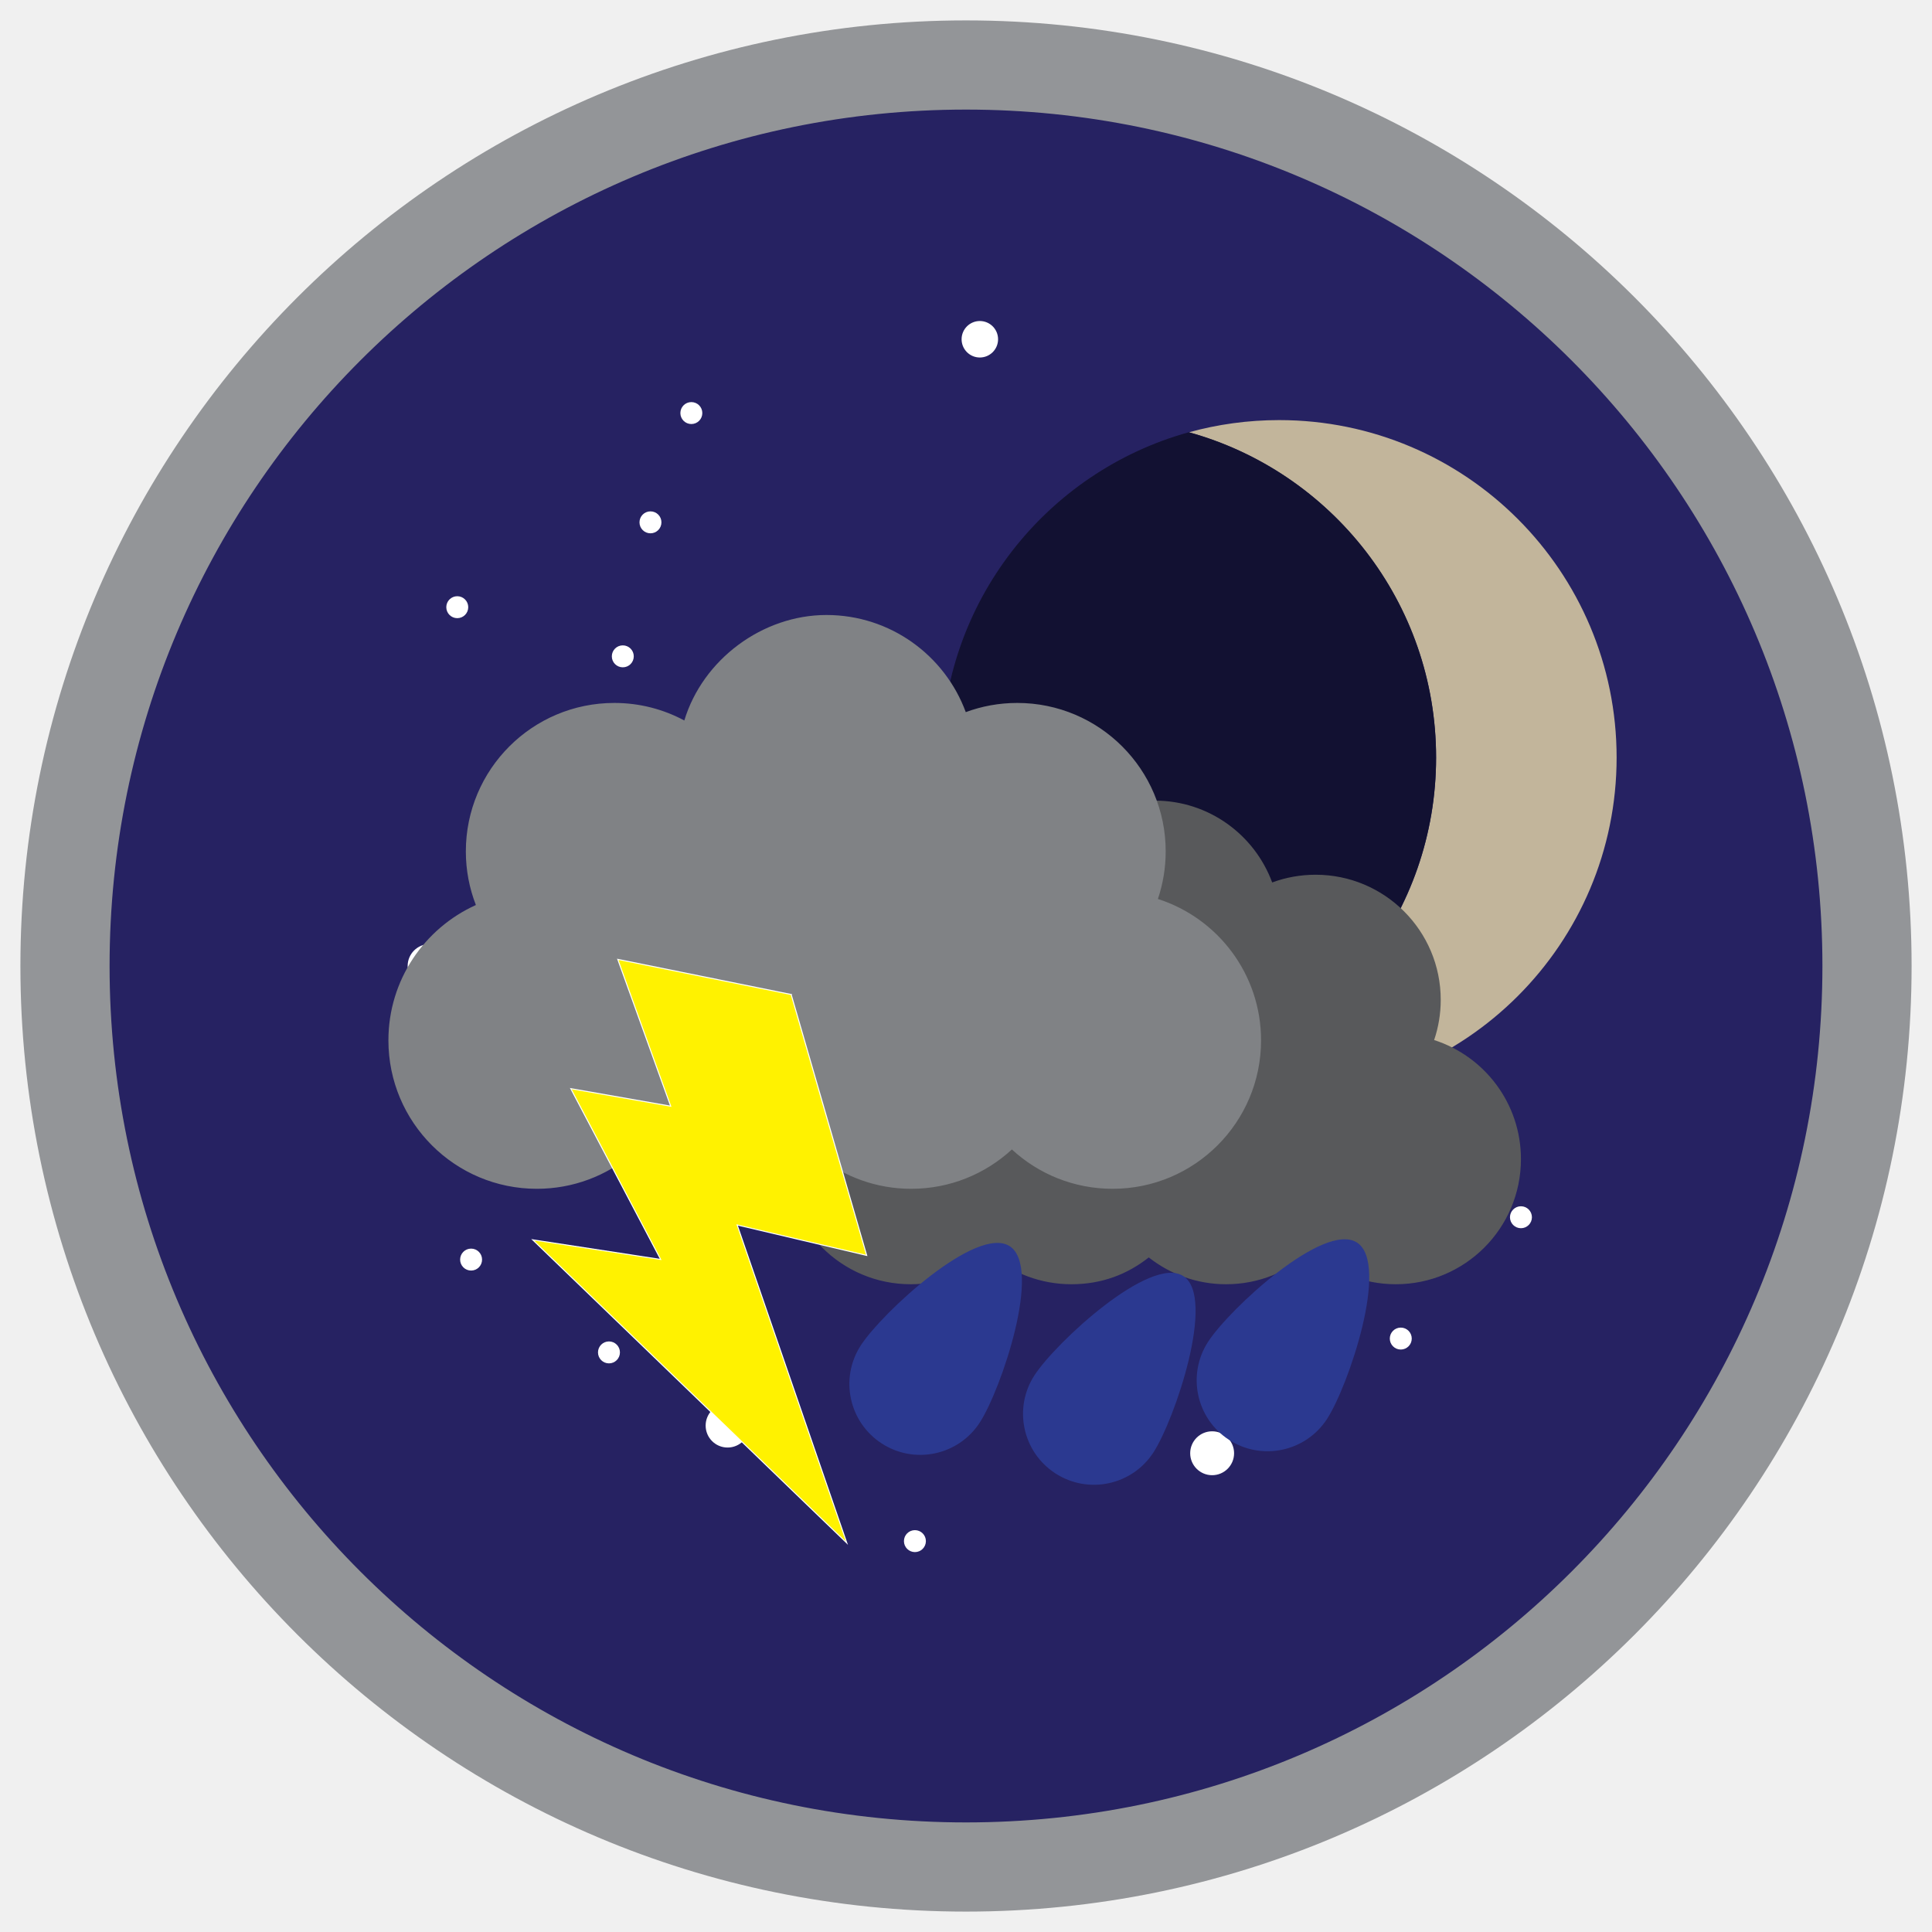
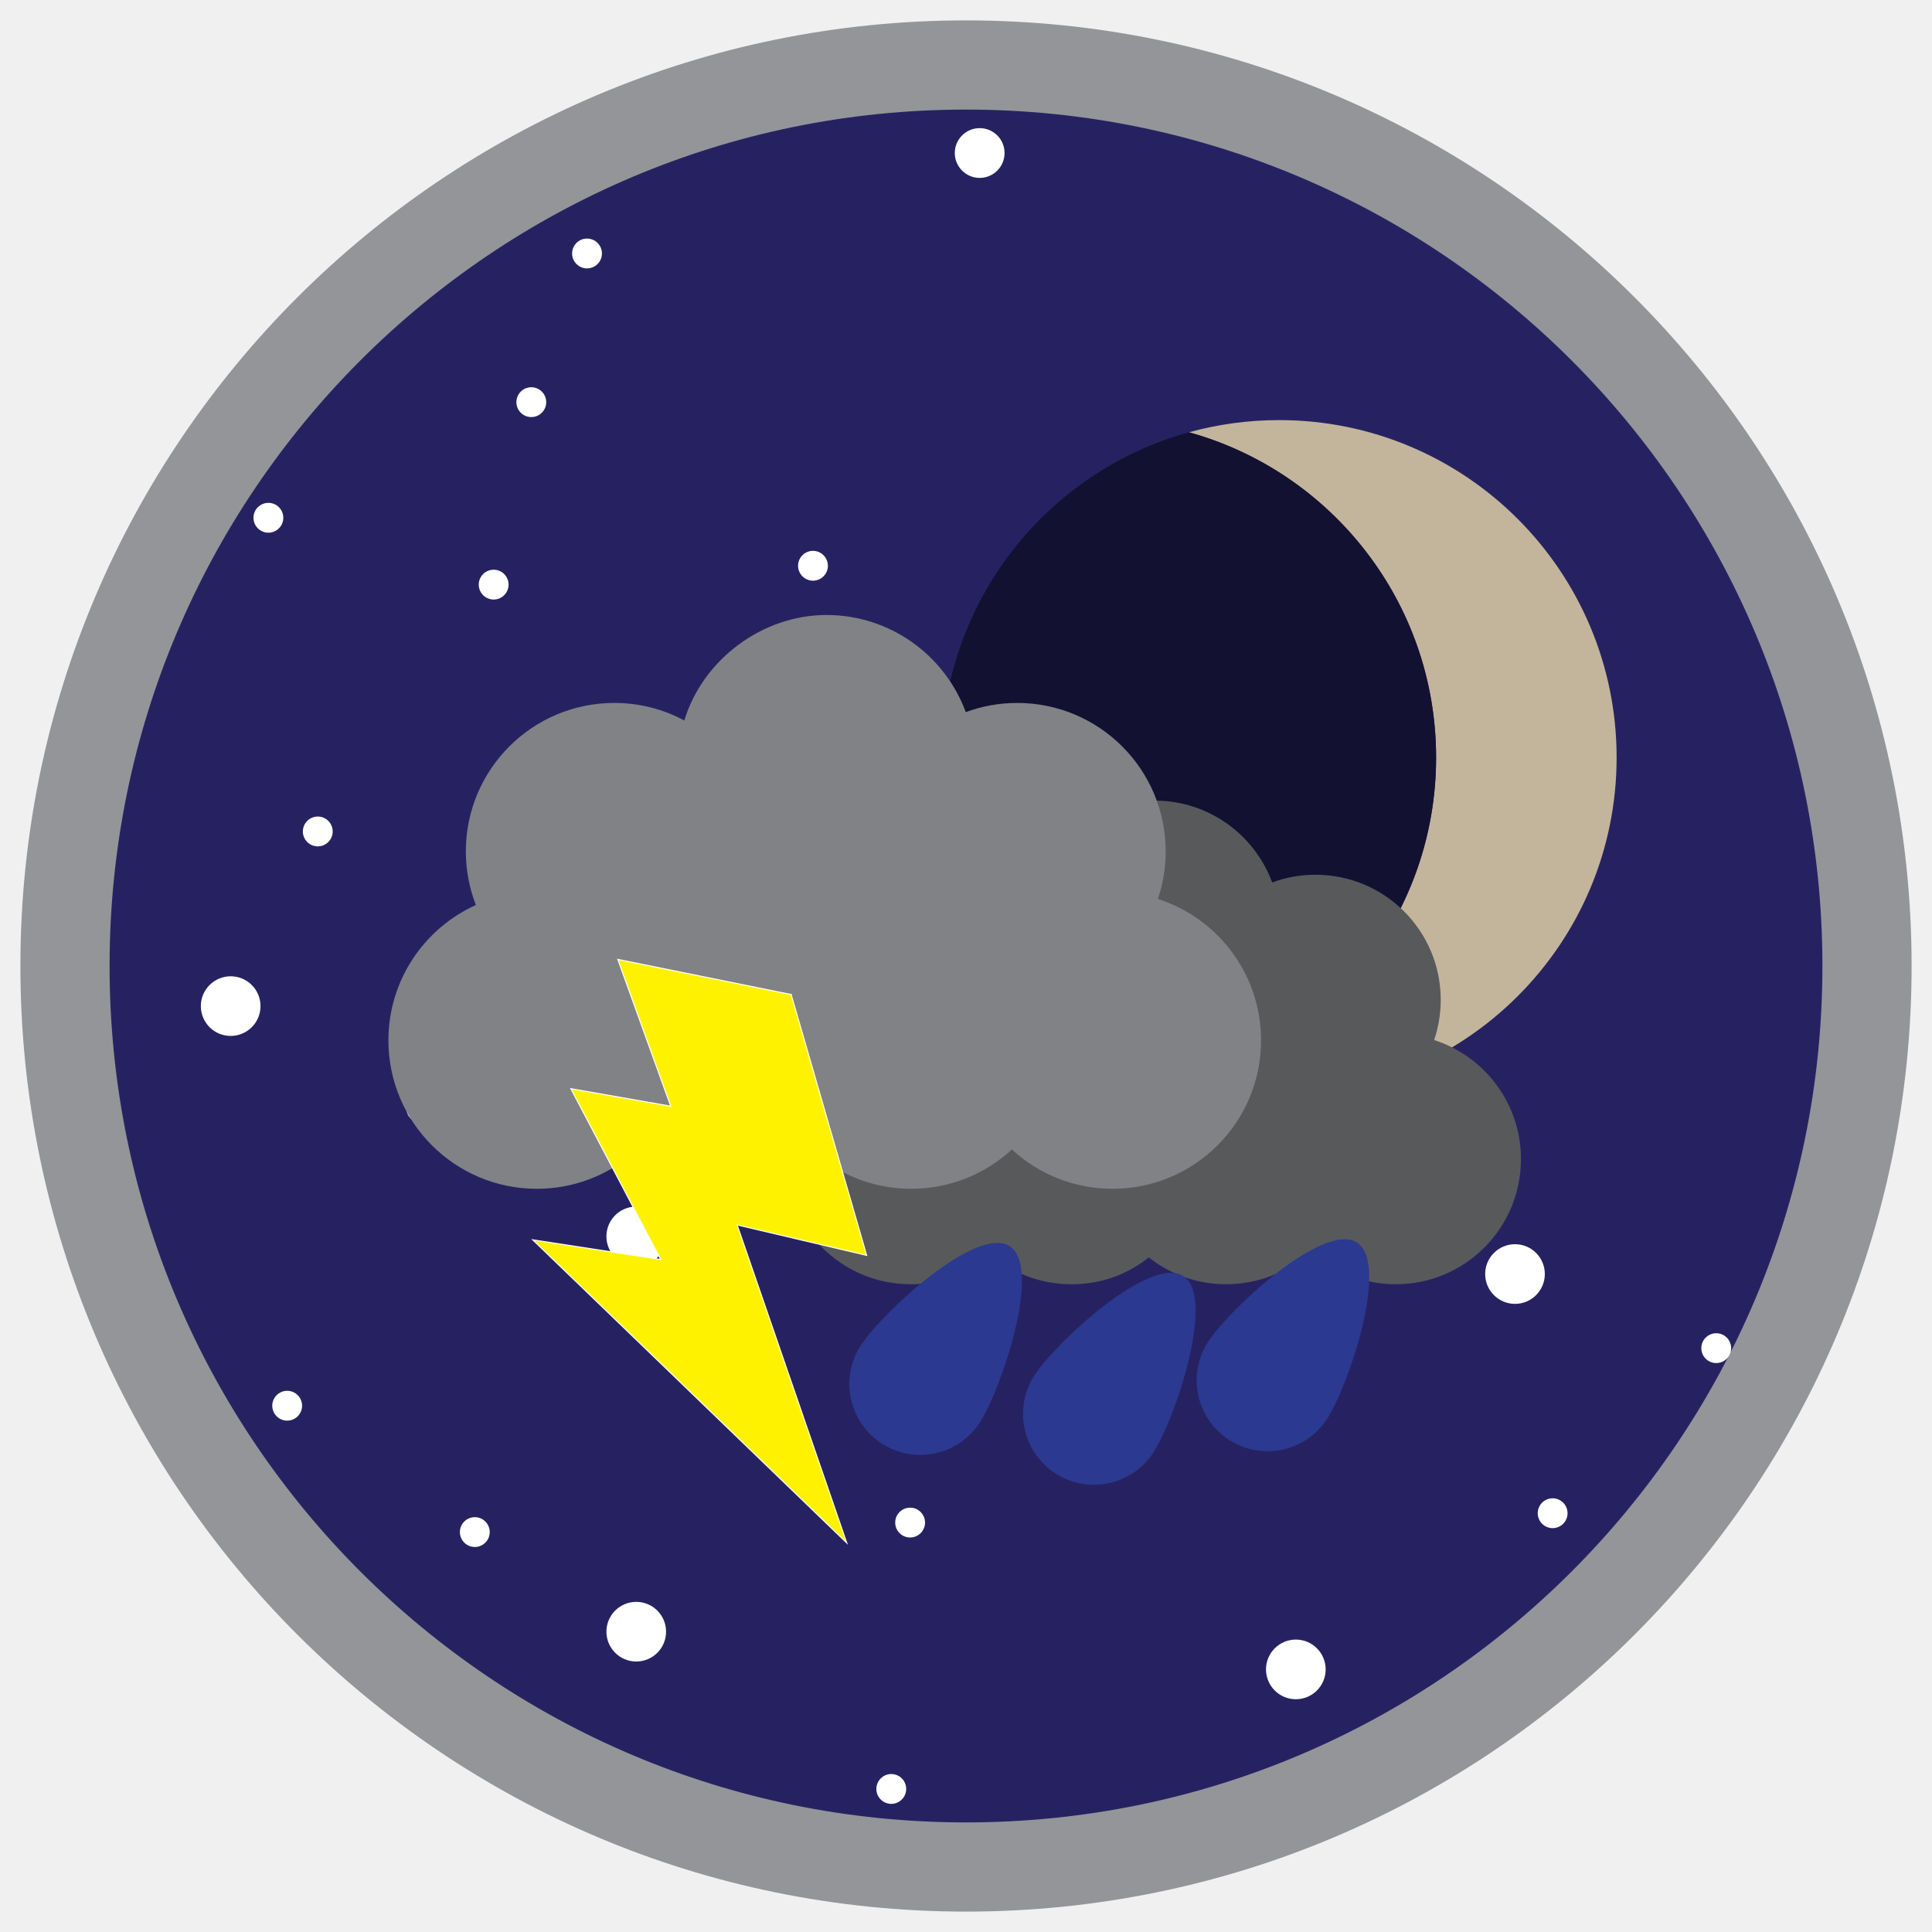
<svg xmlns="http://www.w3.org/2000/svg" id="b" viewBox="0 0 250 250">
  <defs>
    <style>.c{fill:#fff;}.d{fill:#fff200;stroke:#fff;stroke-width:.13px;}.d,.e{stroke-miterlimit:10;}.f{fill:#121132;}.g{fill:#808285;}.h{fill:#c2b59b;}.i{fill:#2b3990;}.e{fill:#262262;stroke:#939598;stroke-width:11.54px;}.j{fill:#58595b;}</style>
  </defs>
-   <circle class="e" cx="125" cy="125" r="116.59" />
  <circle class="c" cx="80.59" cy="84.93" r="1.42" />
  <circle class="c" cx="73.7" cy="134.68" r="1.42" />
  <circle class="c" cx="135.91" cy="148.01" r="1.42" />
  <circle class="c" cx="146.05" cy="101.24" r="1.42" />
  <circle class="c" cx="112.73" cy="104.82" r="1.42" />
  <circle class="c" cx="110.94" cy="83.14" r="1.42" />
  <circle class="c" cx="149.63" cy="132.89" r="1.42" />
  <circle class="c" cx="84.17" cy="67.59" r="1.42" />
  <circle class="c" cx="63.87" cy="108.4" r="1.42" />
  <circle class="c" cx="60.96" cy="162.99" r="1.42" />
  <circle class="c" cx="181.26" cy="173.21" r="1.42" />
  <circle class="c" cx="153.27" cy="162.99" r="1.42" />
  <circle class="c" cx="118.39" cy="199.42" r="1.42" />
  <circle class="c" cx="120.18" cy="174.1" r="1.42" />
  <circle class="c" cx="116.6" cy="131.1" r="1.42" />
  <circle class="c" cx="78.8" cy="175" r="1.42" />
  <circle class="c" cx="89.46" cy="121.42" r="1.42" />
  <circle class="c" cx="156.85" cy="61" r="1.42" />
  <circle class="c" cx="126.79" cy="43.9" r="2.36" />
  <circle class="c" cx="89.46" cy="53.45" r="1.42" />
  <circle class="c" cx="59.17" cy="78.57" r="1.42" />
  <circle class="c" cx="196.81" cy="157.51" r="1.42" />
-   <g>
-     <path class="h" d="m209.19,98.02c0,24.11-19.55,43.67-43.67,43.67-4.04,0-7.96-.55-11.68-1.58,18.44-5.1,31.99-22.01,31.99-42.08s-13.55-36.99-31.99-42.09c3.72-1.03,7.64-1.58,11.68-1.58,24.11,0,43.67,19.55,43.67,43.68Z" />
-     <path class="f" d="m185.83,98.02c0,20.07-13.55,36.98-31.99,42.08-18.45-5.1-32-22.01-32-42.08s13.55-36.99,32-42.09c18.44,5.1,31.99,22.02,31.99,42.09Z" />
-   </g>
  <circle class="c" cx="156.85" cy="188.05" r="2.84" />
  <circle class="c" cx="177.68" cy="150.47" r="2.84" />
  <circle class="c" cx="94.15" cy="146.89" r="2.84" />
  <circle class="c" cx="55.59" cy="125" r="2.84" />
  <circle class="c" cx="94.15" cy="184.47" r="2.84" />
+   <circle class="e" cx="125" cy="125" r="116.59" />
+   <g>
+     <path class="h" d="m209.19,98.02c0,24.11-19.55,43.67-43.67,43.67-4.04,0-7.96-.55-11.68-1.58,18.44-5.1,31.99-22.01,31.99-42.08s-13.55-36.99-31.99-42.09c3.72-1.03,7.64-1.58,11.68-1.58,24.11,0,43.67,19.55,43.67,43.68Z" />
+     <path class="f" d="m185.83,98.02c0,20.07-13.55,36.98-31.99,42.08-18.45-5.1-32-22.01-32-42.08s13.55-36.99,32-42.09c18.44,5.1,31.99,22.02,31.99,42.09Z" />
+   </g>
+   <g>
+     <circle class="c" cx="63.88" cy="75.65" r="1.93" />
+     <circle class="c" cx="54.51" cy="143.37" r="1.93" />
+     <circle class="c" cx="139.18" cy="161.51" r="1.93" />
+     <circle class="c" cx="107.63" cy="102.72" r="1.93" />
+     <circle class="c" cx="105.2" cy="73.21" r="1.93" />
+     <circle class="c" cx="68.75" cy="52.04" r="1.93" />
+     <circle class="c" cx="41.12" cy="107.59" r="1.93" />
+     <circle class="c" cx="37.16" cy="181.9" r="1.93" />
+     <circle class="c" cx="200.91" cy="195.81" r="1.93" />
+     <circle class="c" cx="162.8" cy="181.9" r="1.93" />
+     <circle class="c" cx="115.33" cy="231.49" r="1.93" />
+     <circle class="c" cx="117.77" cy="197.02" r="1.93" />
+     <circle class="c" cx="112.9" cy="138.5" r="1.93" />
+     <circle class="c" cx="61.44" cy="198.25" r="1.93" />
+     <circle class="c" cx="75.96" cy="125.32" r="1.93" />
+     <circle class="c" cx="126.77" cy="19.8" r="3.22" />
+     <circle class="c" cx="75.96" cy="32.8" r="1.93" />
+     <circle class="c" cx="34.73" cy="67" r="1.93" />
+     <circle class="c" cx="222.08" cy="174.45" r="1.93" />
+     <circle class="c" cx="167.68" cy="216.02" r="3.86" />
+     <circle class="c" cx="196.04" cy="164.86" r="3.86" />
+     <circle class="c" cx="82.33" cy="159.99" r="3.86" />
+     <circle class="c" cx="29.85" cy="130.19" r="3.86" />
+     <circle class="c" cx="82.33" cy="211.14" r="3.86" />
+   </g>
  <path class="j" d="m185.58,134.57c.55-1.63.85-3.37.85-5.19,0-8.94-7.25-16.19-16.19-16.19-1.97,0-3.87.35-5.62,1-2.28-6.18-8.22-10.59-15.19-10.59s-13.49,4.85-15.5,11.5c-2.27-1.22-4.87-1.91-7.64-1.91-8.94,0-16.19,7.25-16.19,16.19,0,2.06.39,4.03,1.09,5.85-5.62,2.54-9.54,8.19-9.54,14.76,0,8.94,7.25,16.19,16.19,16.19,3.96,0,7.59-1.42,10.4-3.78,2.81,2.36,6.44,3.78,10.4,3.78s7.26-1.3,10.01-3.47c2.76,2.17,6.23,3.47,10.01,3.47,4.24,0,8.09-1.63,10.98-4.29,2.89,2.66,6.74,4.29,10.98,4.29,8.94,0,16.19-7.25,16.19-16.19,0-7.21-4.72-13.32-11.24-15.41Z" />
  <path class="g" d="m149.83,116.33c.65-1.93,1.01-4,1.01-6.16,0-10.61-8.6-19.21-19.21-19.21-2.34,0-4.59.42-6.66,1.19-2.7-7.34-9.76-12.57-18.03-12.57s-16,5.75-18.39,13.65c-2.7-1.45-5.78-2.27-9.06-2.27-10.61,0-19.21,8.6-19.21,19.21,0,2.45.46,4.78,1.3,6.94-6.67,3.01-11.32,9.72-11.32,17.51,0,10.61,8.6,19.21,19.21,19.21,4.7,0,9-1.69,12.34-4.49,3.34,2.8,7.64,4.49,12.34,4.49s8.61-1.54,11.88-4.12c3.27,2.58,7.39,4.12,11.88,4.12,5.03,0,9.6-1.93,13.03-5.09,3.42,3.16,8,5.09,13.03,5.09,10.61,0,19.21-8.6,19.21-19.21,0-8.56-5.6-15.81-13.34-18.29Z" />
  <path class="i" d="m126.78,184.08c-2.76,4.25-8.44,5.46-12.69,2.7s-5.46-8.44-2.7-12.69c2.76-4.25,15.02-15.59,19.27-12.83,4.25,2.76-1.12,18.57-3.88,22.82Z" />
  <path class="i" d="m149.25,187.95c-2.76,4.25-8.44,5.46-12.69,2.7s-5.46-8.44-2.7-12.69c2.76-4.25,15.02-15.59,19.27-12.83s-1.12,18.57-3.88,22.82Z" />
  <path class="i" d="m171.72,183.61c-2.76,4.25-8.44,5.46-12.69,2.7-4.25-2.76-5.46-8.44-2.7-12.69,2.76-4.25,15.02-15.59,19.27-12.83,4.25,2.76-1.12,18.57-3.88,22.82Z" />
  <path class="d" d="m102.39,128.69c-7.48-1.52-14.96-3.03-22.45-4.55,2.28,6.33,4.57,12.67,6.85,19-4.31-.76-8.62-1.51-12.93-2.27,3.88,7.37,7.75,14.73,11.63,22.1-5.52-.85-11.04-1.69-16.56-2.54,13.55,13.08,27.1,26.16,40.65,39.24-4.73-13.72-9.46-27.44-14.19-41.16,5.59,1.31,11.17,2.63,16.76,3.94-3.26-11.25-6.51-22.5-9.77-33.75Z" />
</svg>
